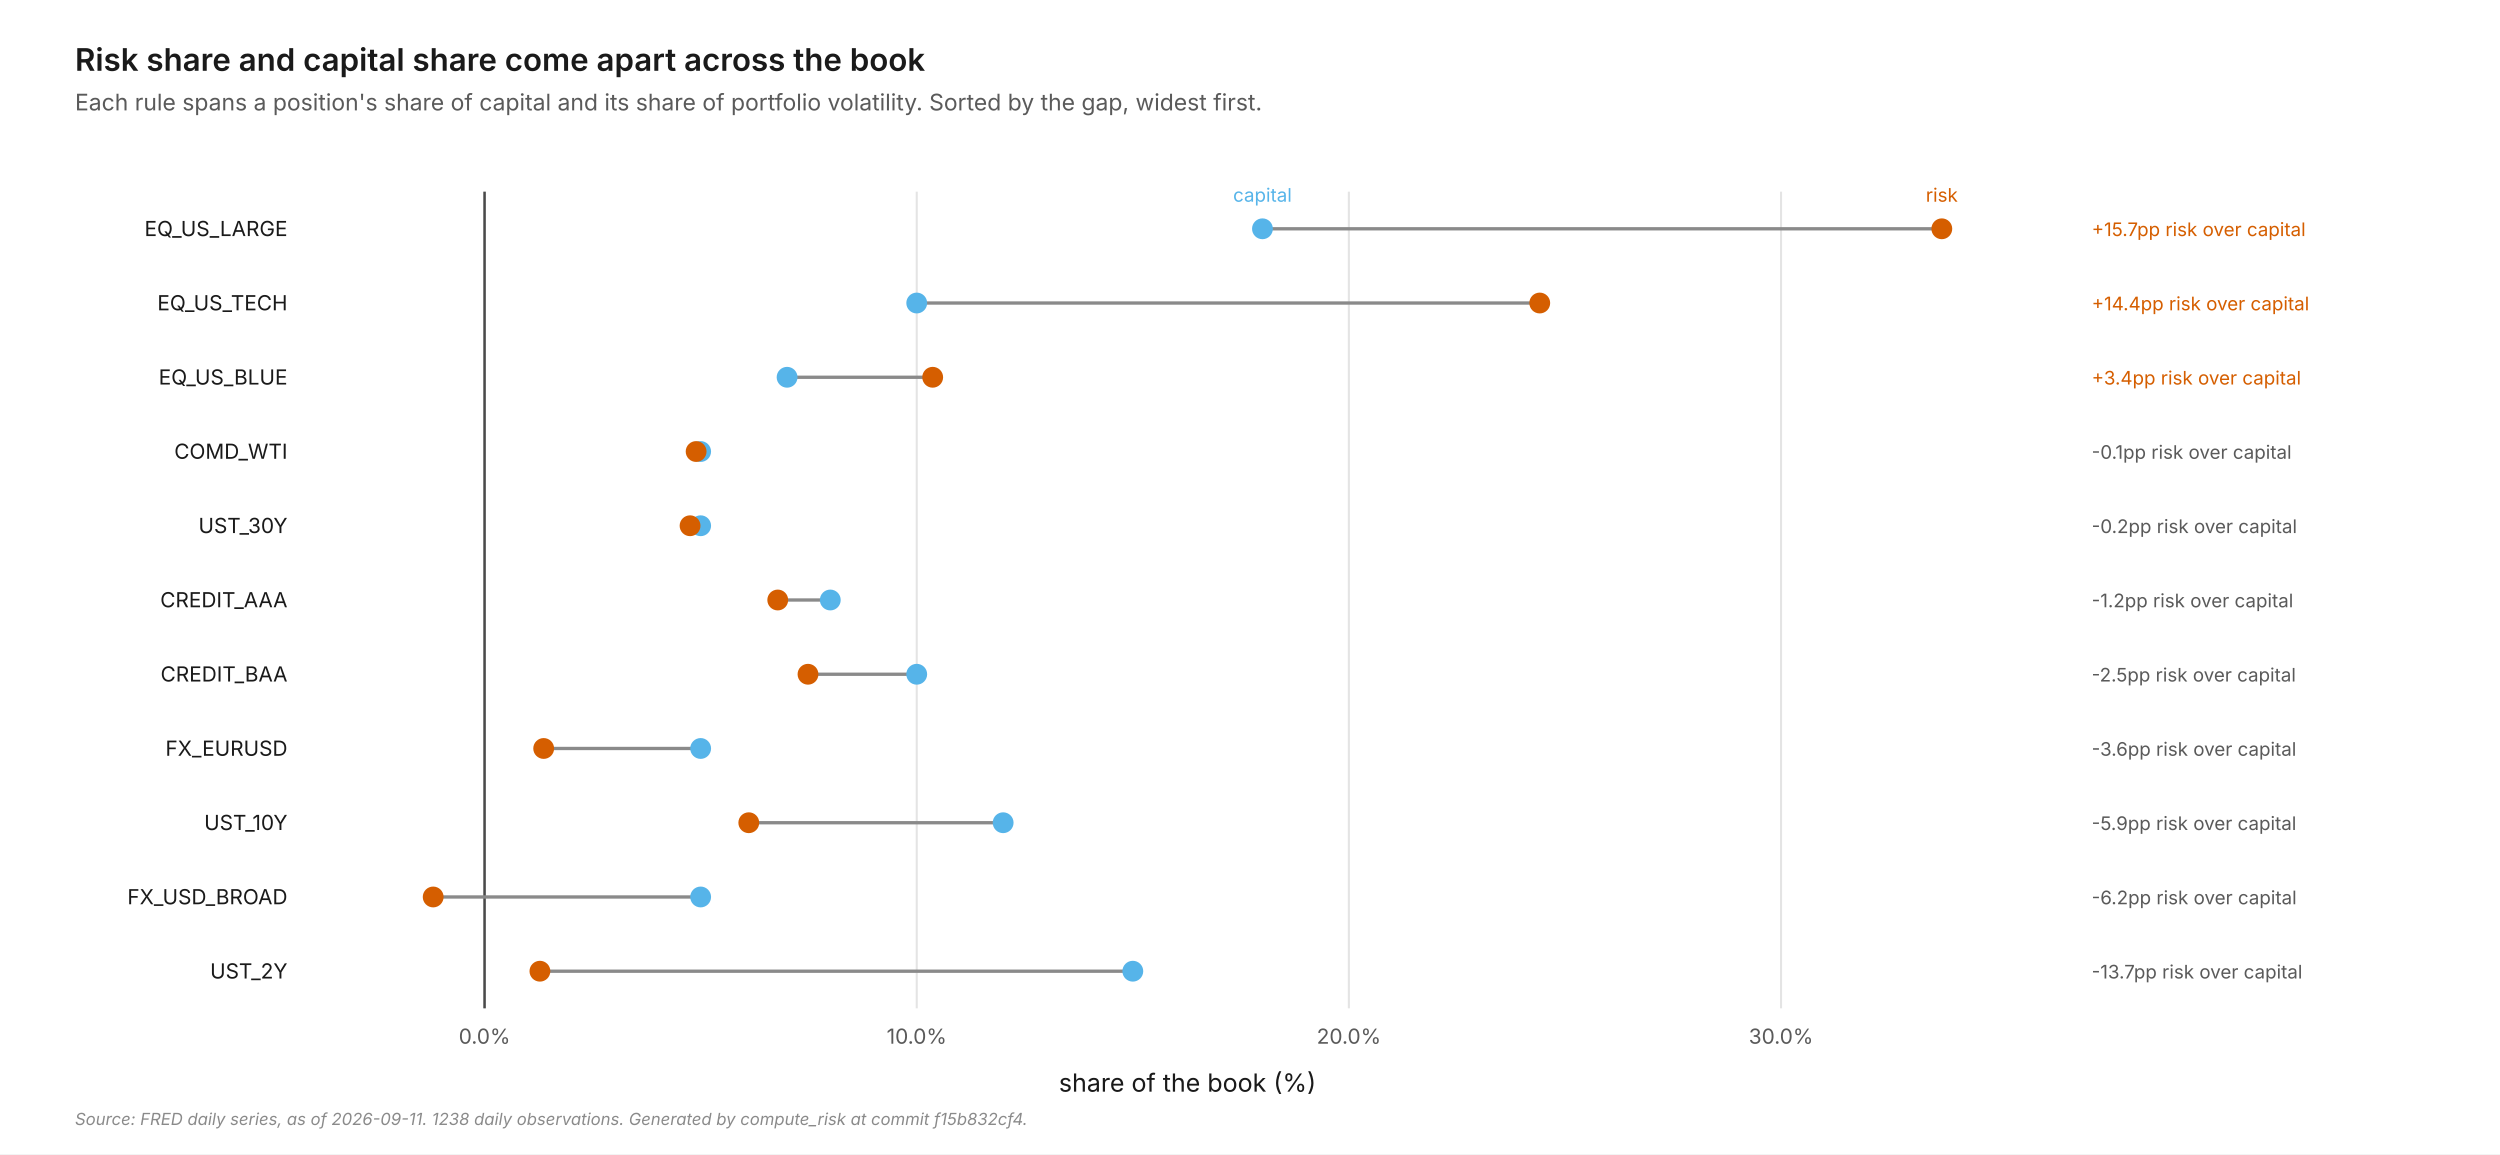
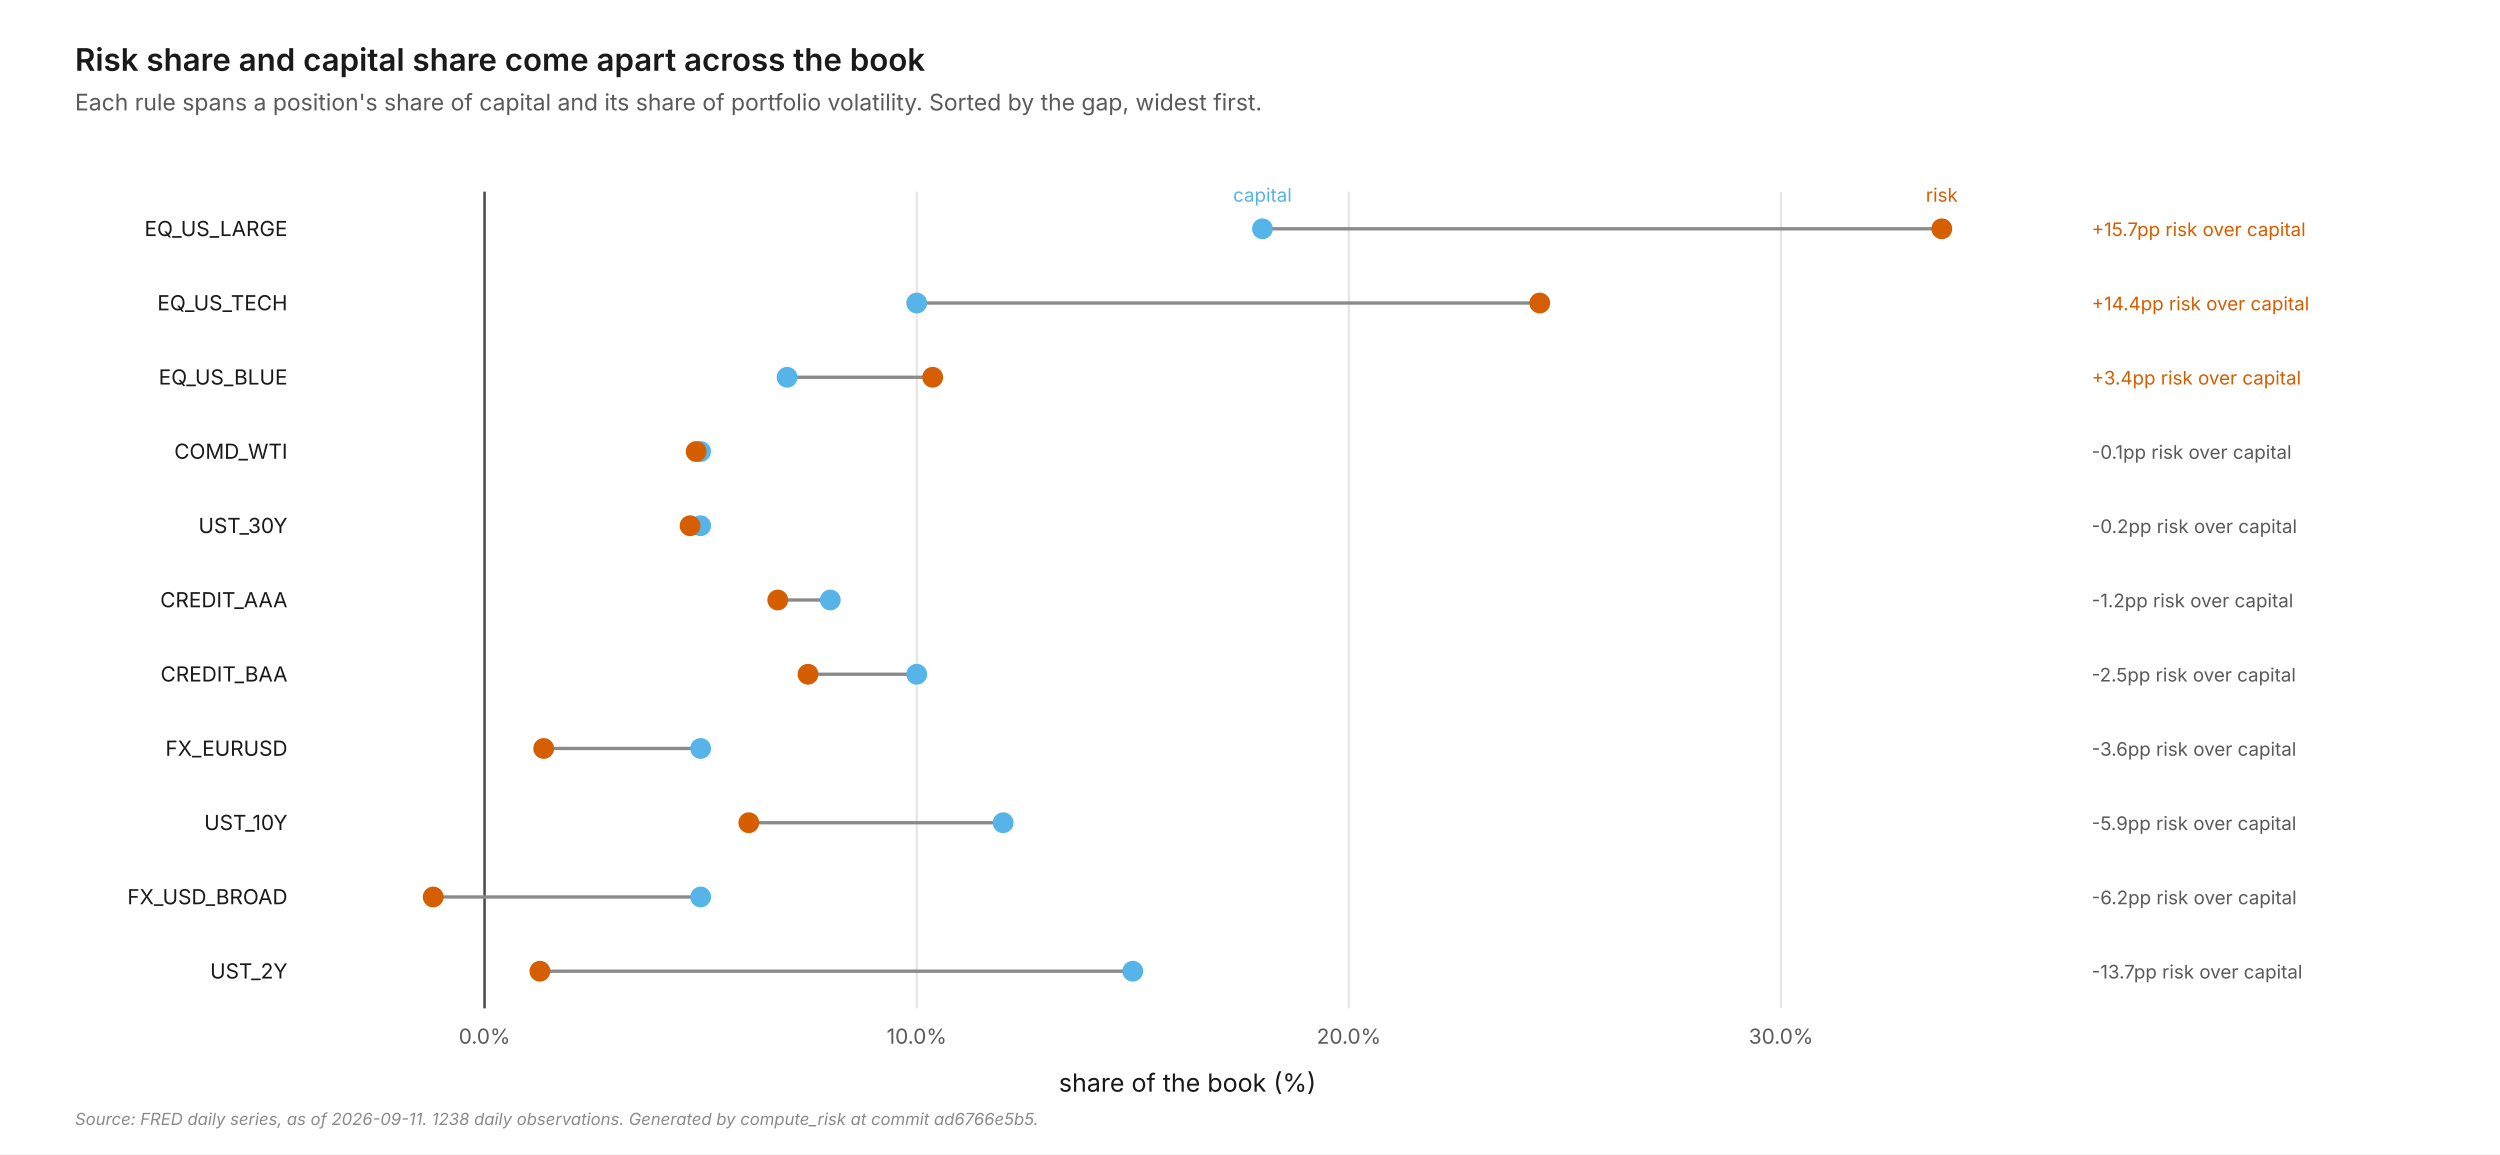
<svg xmlns="http://www.w3.org/2000/svg" width="1200" height="554" viewBox="0 0 1200 554" font-family="Inter, 'Helvetica Neue', Helvetica, Arial, 'Liberation Sans', sans-serif">
  <rect width="1200" height="554" fill="#ffffff" />
  <text x="36" y="34" font-size="15.0" font-weight="600" fill="#1a1a1a">Risk share and capital share come apart across the book</text>
  <text x="36" y="53" font-size="11.0" fill="#5a5a5a">Each rule spans a position's share of capital and its share of portfolio volatility. Sorted by the gap, widest first.</text>
  <line x1="232.59" y1="92.00" x2="232.59" y2="484.00" stroke="#e4e4e4" stroke-width="1.00" />
  <text x="232.59" y="501.00" font-size="10.0" fill="#5a5a5a" text-anchor="middle">0.0%</text>
  <line x1="440.03" y1="92.00" x2="440.03" y2="484.00" stroke="#e4e4e4" stroke-width="1.00" />
  <text x="440.03" y="501.00" font-size="10.0" fill="#5a5a5a" text-anchor="middle">10.0%</text>
  <line x1="647.46" y1="92.00" x2="647.46" y2="484.00" stroke="#e4e4e4" stroke-width="1.00" />
  <text x="647.46" y="501.00" font-size="10.0" fill="#5a5a5a" text-anchor="middle">20.0%</text>
  <line x1="854.90" y1="92.00" x2="854.90" y2="484.00" stroke="#e4e4e4" stroke-width="1.00" />
  <text x="854.90" y="501.00" font-size="10.0" fill="#5a5a5a" text-anchor="middle">30.0%</text>
  <line x1="232.59" y1="92.00" x2="232.59" y2="484.00" stroke="#4a4a4a" stroke-width="1.20" />
  <text x="570.00" y="524.00" font-size="12.0" fill="#1a1a1a" text-anchor="middle">share of the book (%)</text>
  <text x="138.00" y="113.32" font-size="10.0" fill="#1a1a1a" text-anchor="end">EQ_US_LARGE</text>
  <line x1="605.98" y1="109.82" x2="932.07" y2="109.82" stroke="#8a8a8a" stroke-width="1.60" />
  <circle cx="605.98" cy="109.82" r="5.00" fill="#56b4e9" />
  <circle cx="932.07" cy="109.82" r="5.00" fill="#d55e00" />
  <text x="1004.00" y="113.32" font-size="9.0" fill="#d55e00" text-anchor="start">+15.7pp risk over capital</text>
  <text x="138.00" y="148.95" font-size="10.0" fill="#1a1a1a" text-anchor="end">EQ_US_TECH</text>
  <line x1="440.03" y1="145.45" x2="739.08" y2="145.45" stroke="#8a8a8a" stroke-width="1.60" />
  <circle cx="440.03" cy="145.45" r="5.00" fill="#56b4e9" />
  <circle cx="739.08" cy="145.45" r="5.00" fill="#d55e00" />
  <text x="1004.00" y="148.95" font-size="9.0" fill="#d55e00" text-anchor="start">+14.4pp risk over capital</text>
  <text x="138.00" y="184.59" font-size="10.0" fill="#1a1a1a" text-anchor="end">EQ_US_BLUE</text>
  <line x1="377.80" y1="181.09" x2="447.69" y2="181.09" stroke="#8a8a8a" stroke-width="1.60" />
  <circle cx="377.80" cy="181.09" r="5.00" fill="#56b4e9" />
  <circle cx="447.69" cy="181.09" r="5.00" fill="#d55e00" />
  <text x="1004.00" y="184.59" font-size="9.0" fill="#d55e00" text-anchor="start">+3.4pp risk over capital</text>
  <text x="138.00" y="220.23" font-size="10.0" fill="#1a1a1a" text-anchor="end">COMD_WTI</text>
  <line x1="336.31" y1="216.73" x2="334.14" y2="216.73" stroke="#8a8a8a" stroke-width="1.60" />
  <circle cx="336.31" cy="216.73" r="5.00" fill="#56b4e9" />
  <circle cx="334.14" cy="216.73" r="5.00" fill="#d55e00" />
  <text x="1004.00" y="220.23" font-size="9.0" fill="#5a5a5a" text-anchor="start">-0.1pp risk over capital</text>
  <text x="138.00" y="255.86" font-size="10.0" fill="#1a1a1a" text-anchor="end">UST_30Y</text>
  <line x1="336.31" y1="252.36" x2="331.23" y2="252.36" stroke="#8a8a8a" stroke-width="1.60" />
  <circle cx="336.31" cy="252.36" r="5.00" fill="#56b4e9" />
  <circle cx="331.23" cy="252.36" r="5.00" fill="#d55e00" />
  <text x="1004.00" y="255.86" font-size="9.0" fill="#5a5a5a" text-anchor="start">-0.2pp risk over capital</text>
  <text x="138.00" y="291.50" font-size="10.0" fill="#1a1a1a" text-anchor="end">CREDIT_AAA</text>
  <line x1="398.54" y1="288.00" x2="373.32" y2="288.00" stroke="#8a8a8a" stroke-width="1.60" />
  <circle cx="398.54" cy="288.00" r="5.00" fill="#56b4e9" />
  <circle cx="373.32" cy="288.00" r="5.00" fill="#d55e00" />
  <text x="1004.00" y="291.50" font-size="9.0" fill="#5a5a5a" text-anchor="start">-1.2pp risk over capital</text>
  <text x="138.00" y="327.14" font-size="10.0" fill="#1a1a1a" text-anchor="end">CREDIT_BAA</text>
  <line x1="440.03" y1="323.64" x2="387.84" y2="323.64" stroke="#8a8a8a" stroke-width="1.60" />
  <circle cx="440.03" cy="323.64" r="5.00" fill="#56b4e9" />
  <circle cx="387.84" cy="323.64" r="5.00" fill="#d55e00" />
  <text x="1004.00" y="327.14" font-size="9.0" fill="#5a5a5a" text-anchor="start">-2.5pp risk over capital</text>
  <text x="138.00" y="362.77" font-size="10.0" fill="#1a1a1a" text-anchor="end">FX_EURUSD</text>
  <line x1="336.31" y1="359.27" x2="260.97" y2="359.27" stroke="#8a8a8a" stroke-width="1.60" />
  <circle cx="336.31" cy="359.27" r="5.00" fill="#56b4e9" />
  <circle cx="260.97" cy="359.27" r="5.00" fill="#d55e00" />
  <text x="1004.00" y="362.77" font-size="9.0" fill="#5a5a5a" text-anchor="start">-3.6pp risk over capital</text>
  <text x="138.00" y="398.41" font-size="10.0" fill="#1a1a1a" text-anchor="end">UST_10Y</text>
  <line x1="481.51" y1="394.91" x2="359.42" y2="394.91" stroke="#8a8a8a" stroke-width="1.60" />
  <circle cx="481.51" cy="394.91" r="5.00" fill="#56b4e9" />
  <circle cx="359.42" cy="394.91" r="5.00" fill="#d55e00" />
  <text x="1004.00" y="398.41" font-size="9.0" fill="#5a5a5a" text-anchor="start">-5.9pp risk over capital</text>
  <text x="138.00" y="434.05" font-size="10.0" fill="#1a1a1a" text-anchor="end">FX_USD_BROAD</text>
  <line x1="336.31" y1="430.55" x2="207.93" y2="430.55" stroke="#8a8a8a" stroke-width="1.60" />
  <circle cx="336.31" cy="430.55" r="5.00" fill="#56b4e9" />
  <circle cx="207.93" cy="430.55" r="5.00" fill="#d55e00" />
  <text x="1004.00" y="434.05" font-size="9.0" fill="#5a5a5a" text-anchor="start">-6.2pp risk over capital</text>
  <text x="138.00" y="469.68" font-size="10.0" fill="#1a1a1a" text-anchor="end">UST_2Y</text>
  <line x1="543.75" y1="466.18" x2="259.16" y2="466.18" stroke="#8a8a8a" stroke-width="1.60" />
  <circle cx="543.75" cy="466.18" r="5.00" fill="#56b4e9" />
  <circle cx="259.16" cy="466.18" r="5.00" fill="#d55e00" />
  <text x="1004.00" y="469.68" font-size="9.0" fill="#5a5a5a" text-anchor="start">-13.7pp risk over capital</text>
  <text x="605.98" y="96.82" font-size="9.0" fill="#56b4e9" text-anchor="middle">capital</text>
  <text x="932.07" y="96.82" font-size="9.0" fill="#d55e00" text-anchor="middle">risk</text>
-   <text x="36" y="540" font-size="8.0" font-style="italic" fill="#8a8a8a">Source: FRED daily series, as of 2026-09-11. 1238 daily observations. Generated by compute_risk at commit f15b832cf4.</text>
+   <text x="36" y="540" font-size="8.0" font-style="italic" fill="#8a8a8a">Source: FRED daily series, as of 2026-09-11. 1238 daily observations. Generated by compute_risk at commit ad6766e5b5.</text>
</svg>
